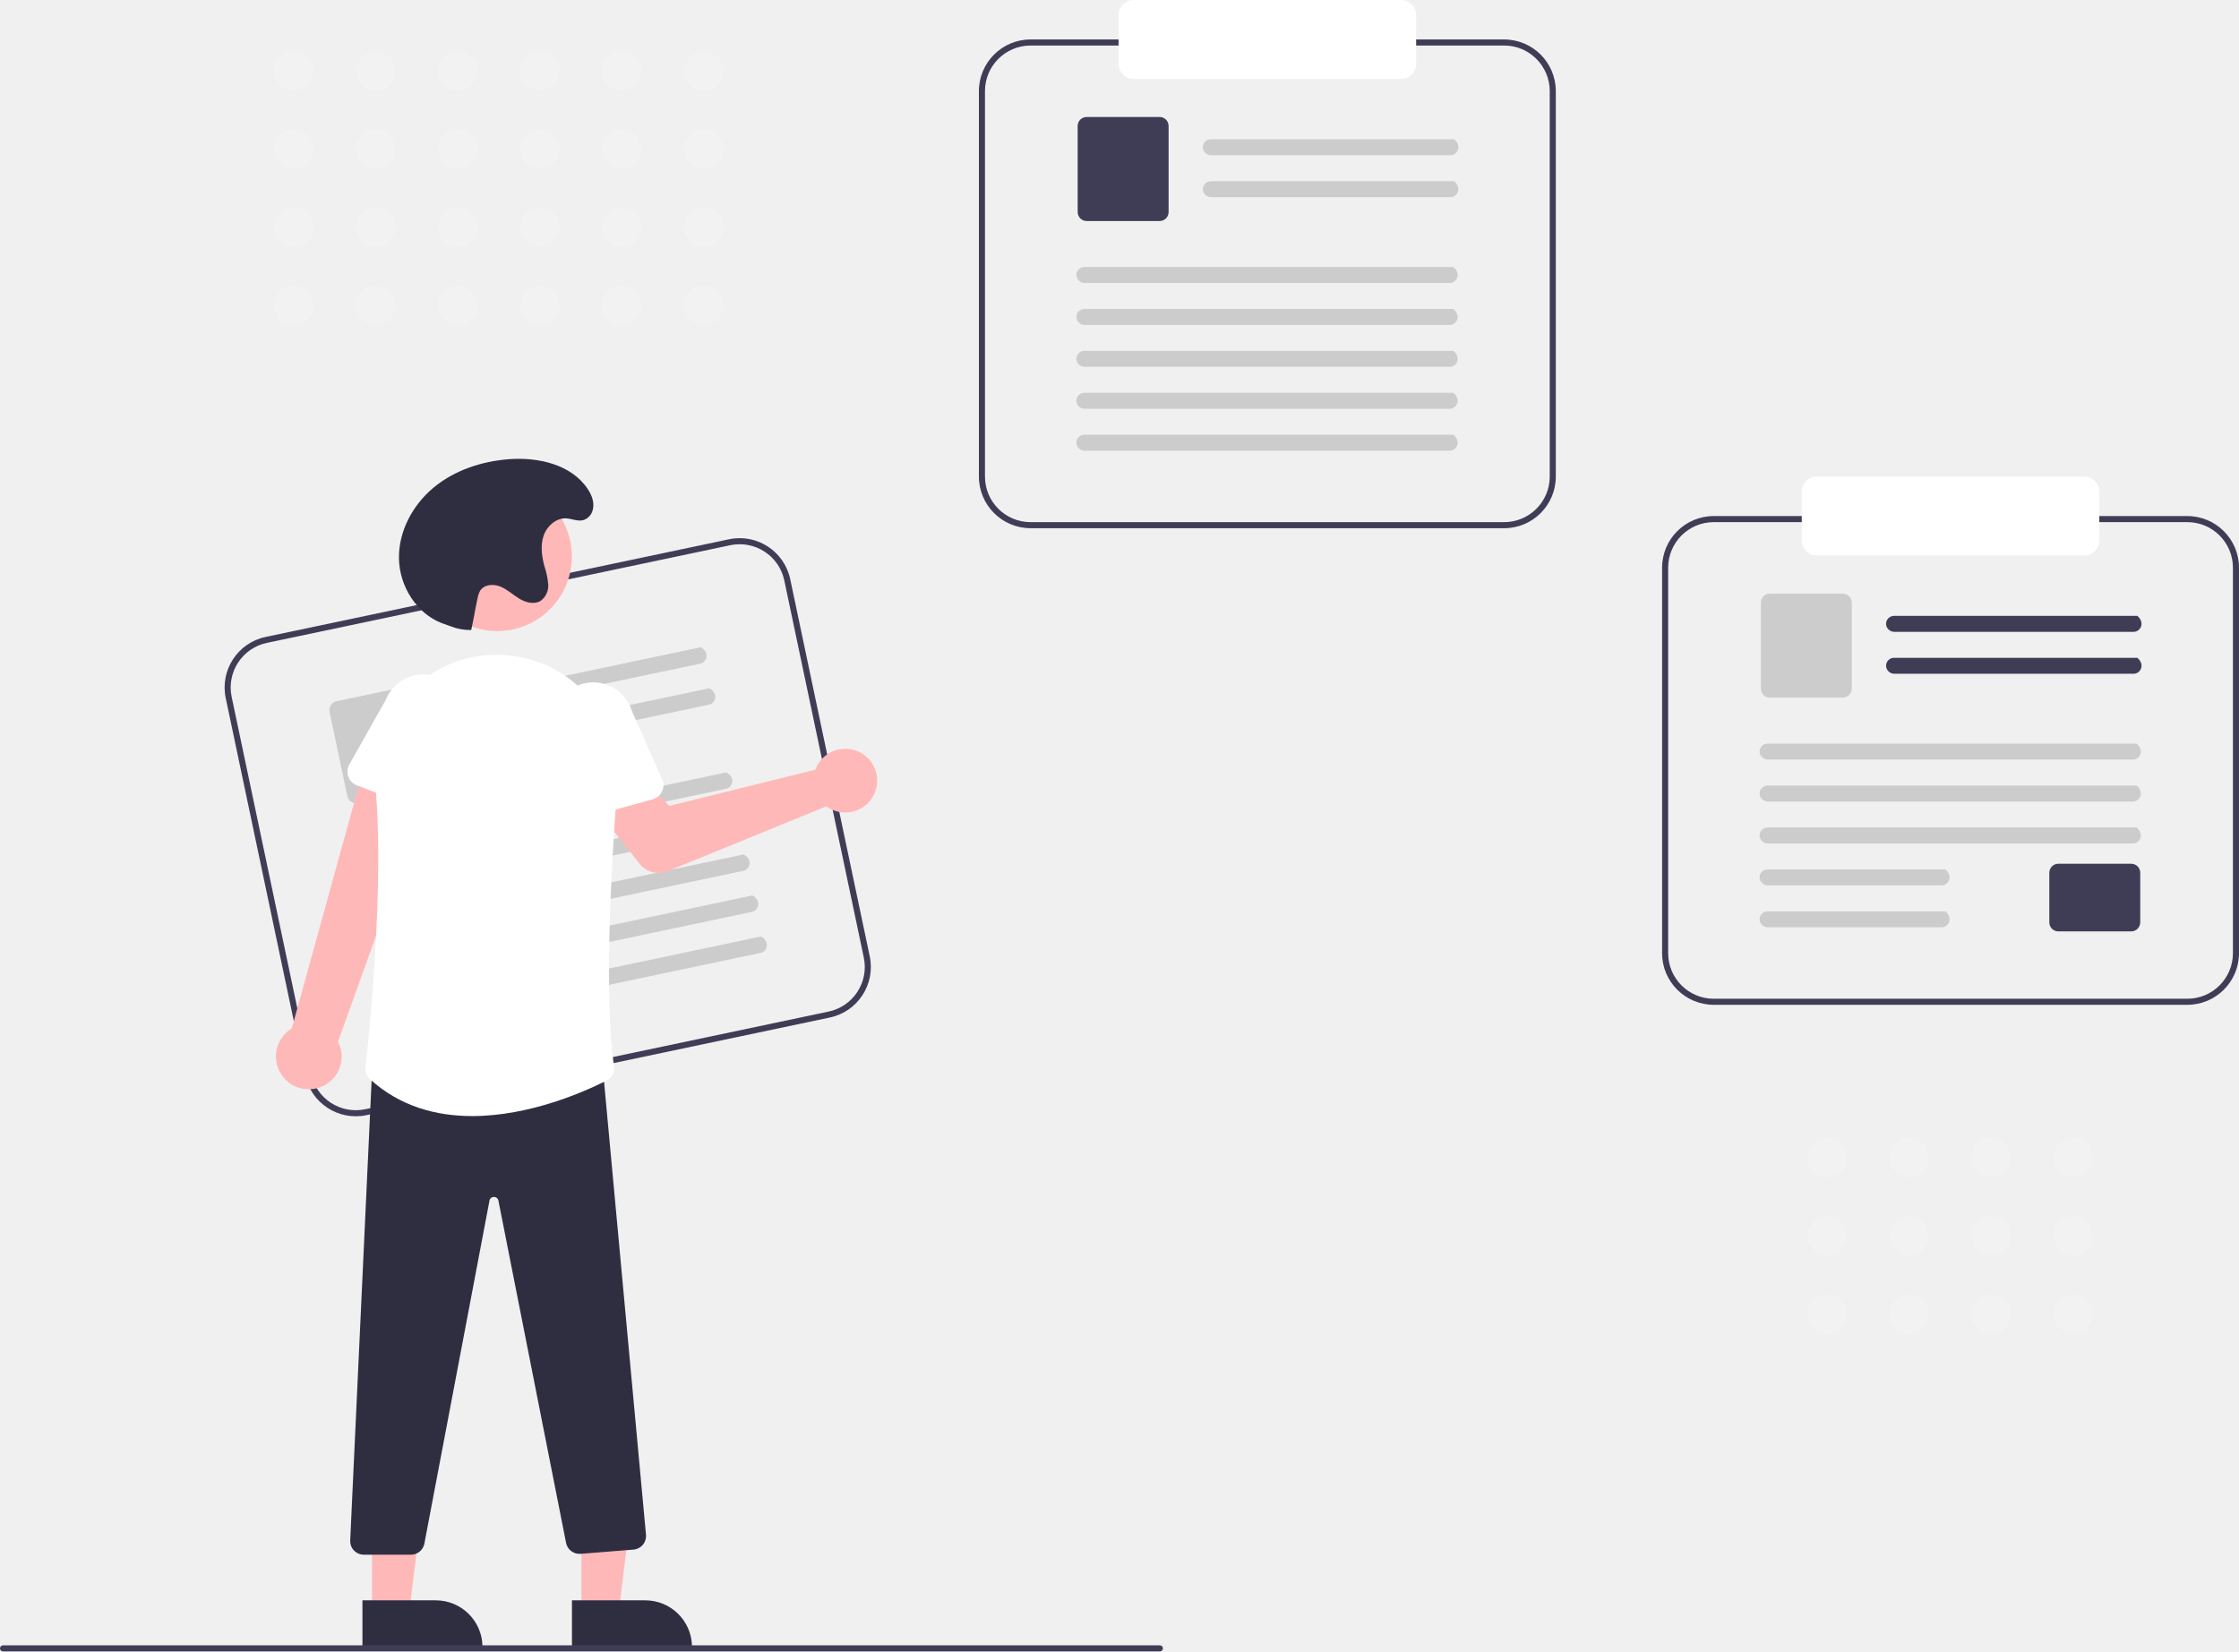
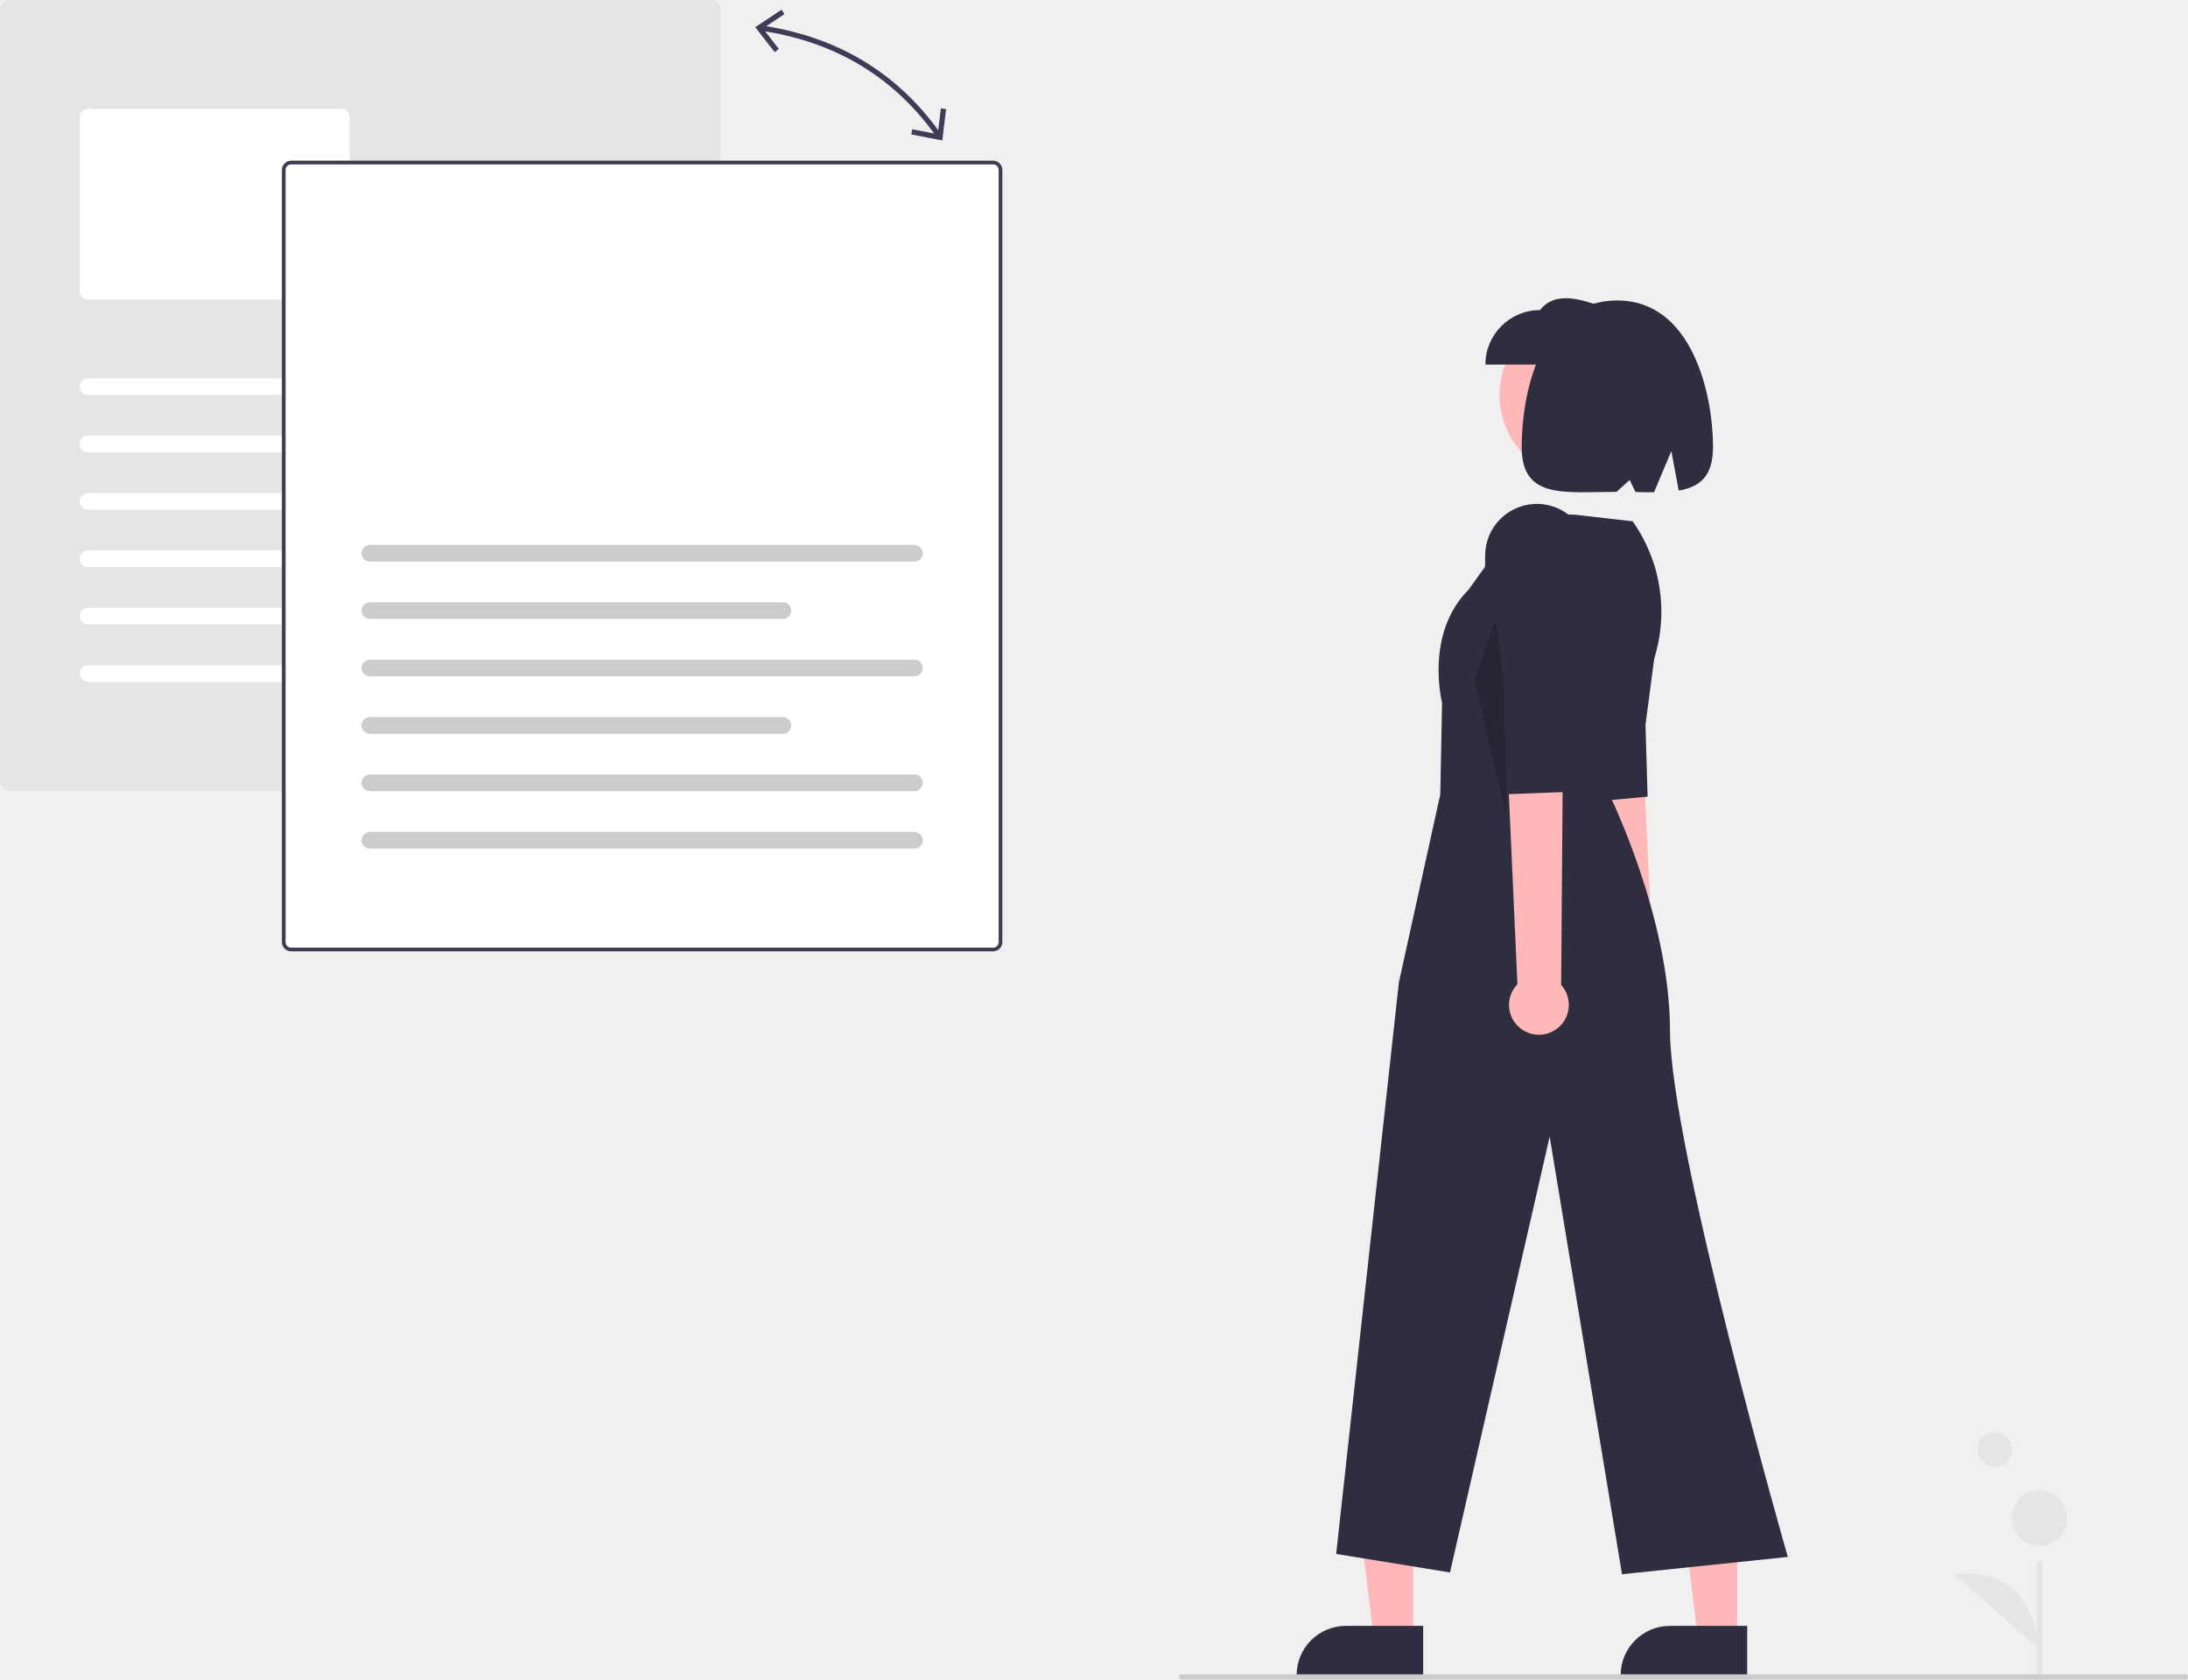
- <svg xmlns="http://www.w3.org/2000/svg" width="737.39" height="544" viewBox="0 0 737.39 544" role="img" artist="Katerina Limpitsouni" source="https://undraw.co/">
-   <path d="M504.621,513.182,351.975,545.357a17.019,17.019,0,0,1-20.141-13.128L305.641,407.959a17.019,17.019,0,0,1,13.128-20.141l152.646-32.175A17.019,17.019,0,0,1,491.555,368.772l26.194,124.269A17.019,17.019,0,0,1,504.621,513.182Zm-185.44-123.406a15.017,15.017,0,0,0-11.584,17.771L333.791,531.816a15.017,15.017,0,0,0,17.771,11.584l152.646-32.175a15.017,15.017,0,0,0,11.584-17.771L489.598,369.184a15.017,15.017,0,0,0-17.771-11.584Z" transform="translate(-231.3051 -178)" fill="#3f3d56" />
-   <path id="ea648e8d-1b31-4ae2-9566-f54bfd0d94c9-892" data-name="Path 411" d="M461.93,396.618,384.892,412.857a2.731,2.731,0,0,1-3.229-1.863,2.631,2.631,0,0,1,1.999-3.254L462.082,391.21c3.062,1.726,2.094,4.935-.152,5.409Z" transform="translate(-231.3051 -178)" fill="#ccc" />
-   <path id="b4f9d9e0-1a47-44a2-8a19-0d88a6e9c18f-893" data-name="Path 412" d="M464.779,410.131l-77.038,16.238a2.731,2.731,0,0,1-3.229-1.863,2.631,2.631,0,0,1,1.999-3.254L464.93,404.723c3.062,1.726,2.094,4.935-.152,5.409Z" transform="translate(-231.3051 -178)" fill="#ccc" />
-   <path id="e168965a-63e1-4676-8cbb-3e09d33a4a3f-894" data-name="Path 413" d="M372.708,437.574l-23.511,4.956a2.962,2.962,0,0,1-3.506-2.285l-5.848-27.745a2.962,2.962,0,0,1,2.285-3.506l23.511-4.956a2.963,2.963,0,0,1,3.506,2.285l5.848,27.745a2.962,2.962,0,0,1-2.285,3.506Z" transform="translate(-231.3051 -178)" fill="#ccc" />
-   <path id="af0ff97e-1a3a-4f6f-a511-2c807a938985-895" data-name="Path 414" d="M470.387,437.847,352.812,462.629a2.731,2.731,0,0,1-3.229-1.863,2.631,2.631,0,0,1,1.999-3.254l118.958-25.074c3.062,1.726,2.094,4.935-.152,5.409Z" transform="translate(-231.3051 -178)" fill="#ccc" />
-   <path id="e60f2d91-ad3b-421b-94cb-3aa0f5092f21-896" data-name="Path 415" d="M473.236,451.364,355.661,476.146a2.731,2.731,0,0,1-3.229-1.863,2.631,2.631,0,0,1,1.999-3.254l118.958-25.074c3.062,1.726,2.094,4.935-.152,5.409Z" transform="translate(-231.3051 -178)" fill="#ccc" />
-   <path id="a5554f8b-57e8-4c3b-815c-c76cc46b61b5-897" data-name="Path 416" d="M476.083,464.872,358.508,489.655a2.731,2.731,0,0,1-3.229-1.863,2.631,2.631,0,0,1,1.999-3.254l118.958-25.074c3.062,1.726,2.094,4.935-.152,5.409Z" transform="translate(-231.3051 -178)" fill="#ccc" />
-   <path id="eee68bf7-fbe9-4bfc-85ae-b0141fb14f45-898" data-name="Path 417" d="M478.932,478.388,361.357,503.171a2.731,2.731,0,0,1-3.229-1.863,2.631,2.631,0,0,1,1.999-3.254l118.958-25.074c3.062,1.726,2.094,4.935-.152,5.409Z" transform="translate(-231.3051 -178)" fill="#ccc" />
-   <path id="b9a7afa1-162f-46e2-88e2-f572ab59fc71-899" data-name="Path 418" d="M481.779,491.897,364.205,516.68a2.731,2.731,0,0,1-3.229-1.863,2.631,2.631,0,0,1,1.999-3.254l118.958-25.074c3.062,1.726,2.094,4.935-.152,5.409Z" transform="translate(-231.3051 -178)" fill="#ccc" />
-   <path d="M500.534,430.03a10.527,10.527,0,0,0-.683,1.51l-48.133,11.944-8.373-8.663-14.725,10.928,13.333,16.776a8,8,0,0,0,9.289,2.428l52.229-21.342a10.497,10.497,0,1,0-2.936-13.582Z" transform="translate(-231.3051 -178)" fill="#ffb8b8" />
-   <path d="M336.237,536.323a10.743,10.743,0,0,0,6.378-15.188l33.124-92.067-23.004-4.077-25.327,91.781a10.801,10.801,0,0,0,8.828,19.551Z" transform="translate(-231.3051 -178)" fill="#ffb8b8" />
-   <path d="M371.533,445.411l-22.713-8.717a4.817,4.817,0,0,1-2.47-6.863l11.915-21.126a13.377,13.377,0,0,1,24.95,9.66l-5.256,23.598a4.817,4.817,0,0,1-6.427,3.448Z" transform="translate(-231.3051 -178)" fill="#ffffff" />
-   <polygon points="191.493 531.175 203.752 531.175 209.585 483.887 191.491 483.888 191.493 531.175" fill="#ffb8b8" />
-   <path d="M419.671,705.173l24.144-.001h.001A15.386,15.386,0,0,1,459.202,720.558v.5l-39.531.001Z" transform="translate(-231.3051 -178)" fill="#2f2e41" />
-   <polygon points="122.493 531.175 134.752 531.175 140.585 483.887 122.491 483.888 122.493 531.175" fill="#ffb8b8" />
-   <path d="M350.671,705.173l24.144-.001h.001A15.386,15.386,0,0,1,390.202,720.558v.5l-39.531.001Z" transform="translate(-231.3051 -178)" fill="#2f2e41" />
-   <path d="M366.65,690.142H351.136a4.5,4.5,0,0,1-4.495-4.714l7.369-158.332.464-.013,74.919-1.953,14.66,158.423a4.5,4.5,0,0,1-4.121,4.911l-17.426,1.394a4.502,4.502,0,0,1-4.767-3.582L395.45,573.5a1.454,1.454,0,0,0-1.469-1.199h-.006a1.454,1.454,0,0,0-1.466,1.211l-21.443,113A4.51,4.51,0,0,1,366.65,690.142Z" transform="translate(-231.3051 -178)" fill="#2f2e41" />
-   <circle cx="163.765" cy="183.324" r="24.561" fill="#ffb8b8" />
-   <path d="M386.834,545.651c-11.706,0-23.73-3.077-33.698-12.175a4.552,4.552,0,0,1-1.469-3.85c1.067-9.586,6.242-59.081,3.328-92.144a40.02,40.02,0,0,1,12.956-33.305,39.598,39.598,0,0,1,33.962-9.834h0c.306.055.612.112.918.171,19.664,3.806,33.326,22.004,31.78,42.331-2.256,29.66-4.278,69.779-1.103,92.468a4.493,4.493,0,0,1-2.415,4.637C423.868,537.601,405.767,545.651,386.834,545.651Z" transform="translate(-231.3051 -178)" fill="#ffffff" />
-   <path d="M418.884,447.178a4.812,4.812,0,0,1-2.109-3.411l-2.992-23.99a13.377,13.377,0,0,1,25.754-7.248l9.856,22.161a4.817,4.817,0,0,1-3.11,6.598l-23.437,6.522A4.811,4.811,0,0,1,418.884,447.178Z" transform="translate(-231.3051 -178)" fill="#ffffff" />
-   <path d="M386.496,385.538a17.598,17.598,0,0,1-6.797-1.23c-.951-.367-1.939-.668-2.889-1.035-8.387-3.24-13.911-12.172-14.109-21.16s4.457-17.713,11.369-23.462,15.865-8.701,24.83-9.384c9.657-.735,20.53,1.714,25.926,9.756,1.436,2.141,2.441,4.738,1.59,7.322a4.686,4.686,0,0,1-1.32,2.028c-2.41,2.144-4.812.532-7.269.389-3.377-.196-6.409,2.537-7.499,5.739s-.61,6.727.27,9.992a24.962,24.962,0,0,1,1.258,6.076,6.108,6.108,0,0,1-2.531,5.379c-2.11,1.275-4.881.537-6.992-.736s-3.935-3.044-6.216-3.981-5.344-.729-6.671,1.348a7.379,7.379,0,0,0-.843,2.435c-1.19,5.421-.916,5.102-2.106,10.523Z" transform="translate(-231.3051 -178)" fill="#2f2e41" />
-   <path d="M726.695,352h-156a17.019,17.019,0,0,1-17-17V208a17.019,17.019,0,0,1,17-17h156a17.019,17.019,0,0,1,17,17V335A17.019,17.019,0,0,1,726.695,352Zm-156-159a15.017,15.017,0,0,0-15,15V335a15.017,15.017,0,0,0,15,15h156a15.017,15.017,0,0,0,15-15V208a15.017,15.017,0,0,0-15-15Z" transform="translate(-231.3051 -178)" fill="#3f3d56" />
-   <path id="eb40ba0f-f2ca-41e6-ba2e-bd824fb45cdc-900" data-name="Path 411" d="M708.963,229.138H630.232a2.731,2.731,0,0,1-2.776-2.489,2.631,2.631,0,0,1,2.627-2.772h80.143c2.64,2.32,1.031,5.261-1.264,5.261Z" transform="translate(-231.3051 -178)" fill="#ccc" />
-   <path id="ea390b26-798a-41d7-8695-eb41cfeb13d4-901" data-name="Path 412" d="M708.963,242.948H630.232a2.731,2.731,0,0,1-2.776-2.489,2.631,2.631,0,0,1,2.627-2.772h80.143c2.64,2.32,1.031,5.261-1.264,5.261Z" transform="translate(-231.3051 -178)" fill="#ccc" />
-   <path id="f9b4f79e-9356-48bc-89d8-91f80de67df3-902" data-name="Path 413" d="M613.212,250.811h-24.028a2.962,2.962,0,0,1-2.959-2.959V219.497a2.962,2.962,0,0,1,2.959-2.959h24.028a2.963,2.963,0,0,1,2.959,2.959v28.355a2.962,2.962,0,0,1-2.959,2.959Z" transform="translate(-231.3051 -178)" fill="#3f3d56" />
-   <path id="f3294a48-db04-45e1-afc8-dab6eb28e529-903" data-name="Path 414" d="M708.734,271.224H588.576a2.731,2.731,0,0,1-2.776-2.489,2.631,2.631,0,0,1,2.627-2.772H709.999c2.64,2.32,1.031,5.261-1.264,5.261Z" transform="translate(-231.3051 -178)" fill="#ccc" />
-   <path id="bb6dba8b-bb0a-4f92-a6ea-c6252f741607-904" data-name="Path 415" d="M708.734,285.038H588.576a2.731,2.731,0,0,1-2.776-2.489,2.631,2.631,0,0,1,2.627-2.772H709.999c2.64,2.32,1.031,5.261-1.264,5.261Z" transform="translate(-231.3051 -178)" fill="#ccc" />
-   <path id="b1d451cb-91ad-40cf-876e-6a74c98e5c4f-905" data-name="Path 416" d="M708.734,298.843H588.576a2.731,2.731,0,0,1-2.776-2.489,2.631,2.631,0,0,1,2.627-2.772H709.999c2.64,2.32,1.031,5.261-1.264,5.261Z" transform="translate(-231.3051 -178)" fill="#ccc" />
-   <path id="bcef27e7-bcca-4cc4-a6d4-200e9e04132c-906" data-name="Path 417" d="M708.734,312.656H588.576a2.731,2.731,0,0,1-2.776-2.489,2.631,2.631,0,0,1,2.627-2.772H709.999c2.64,2.32,1.031,5.261-1.264,5.261Z" transform="translate(-231.3051 -178)" fill="#ccc" />
-   <path id="ed29f808-f3a3-4ac8-bd45-563f73aa9d8b-907" data-name="Path 418" d="M708.734,326.462H588.576a2.731,2.731,0,0,1-2.776-2.489,2.631,2.631,0,0,1,2.627-2.772H709.999c2.64,2.32,1.031,5.261-1.264,5.261Z" transform="translate(-231.3051 -178)" fill="#ccc" />
-   <path d="M692.695,178a5.006,5.006,0,0,1,5,5v16a5.006,5.006,0,0,1-5,5h-88a5.006,5.006,0,0,1-5-5V183a5.006,5.006,0,0,1,5-5" transform="translate(-231.3051 -178)" fill="#ffffff" />
-   <path d="M951.695,509h-156a17.019,17.019,0,0,1-17-17V365a17.019,17.019,0,0,1,17-17h156a17.019,17.019,0,0,1,17,17V492A17.019,17.019,0,0,1,951.695,509Zm-156-159a15.017,15.017,0,0,0-15,15V492a15.017,15.017,0,0,0,15,15h156a15.017,15.017,0,0,0,15-15V365a15.017,15.017,0,0,0-15-15Z" transform="translate(-231.3051 -178)" fill="#3f3d56" />
-   <path id="ab56b95a-ad0a-4db6-b885-1de339e59248-908" data-name="Path 411" d="M933.963,386.138H855.232a2.731,2.731,0,0,1-2.776-2.489,2.631,2.631,0,0,1,2.627-2.772h80.143c2.64,2.32,1.031,5.261-1.264,5.261Z" transform="translate(-231.3051 -178)" fill="#3f3d56" />
-   <path id="a65ba0e0-92d5-467b-b937-6962ba88422c-909" data-name="Path 412" d="M933.963,399.948H855.232a2.731,2.731,0,0,1-2.776-2.489,2.631,2.631,0,0,1,2.627-2.772h80.143c2.64,2.32,1.031,5.261-1.264,5.261Z" transform="translate(-231.3051 -178)" fill="#3f3d56" />
-   <path id="fb801fe4-3edc-4e65-9957-dec023933e0a-910" data-name="Path 413" d="M838.212,407.811h-24.028a2.962,2.962,0,0,1-2.959-2.959V376.497a2.962,2.962,0,0,1,2.959-2.959h24.028a2.963,2.963,0,0,1,2.959,2.959v28.355a2.962,2.962,0,0,1-2.959,2.959Z" transform="translate(-231.3051 -178)" fill="#ccc" />
-   <path id="faab0864-6611-44c5-86ab-6dd51d336b1d-911" data-name="Path 413" d="M933.212,484.811h-24.028a2.962,2.962,0,0,1-2.959-2.959V465.497a2.962,2.962,0,0,1,2.959-2.959h24.028a2.963,2.963,0,0,1,2.959,2.959v16.355a2.962,2.962,0,0,1-2.959,2.959Z" transform="translate(-231.3051 -178)" fill="#3f3d56" />
-   <path id="ada3facf-2b93-40cb-83c6-b6d8dc380c35-912" data-name="Path 414" d="M933.734,428.224H813.576a2.731,2.731,0,0,1-2.776-2.489,2.631,2.631,0,0,1,2.627-2.772H934.999c2.64,2.32,1.031,5.261-1.264,5.261Z" transform="translate(-231.3051 -178)" fill="#ccc" />
-   <path id="a50891a7-c495-4965-ab40-a1f907e5cce2-913" data-name="Path 415" d="M933.734,442.038H813.576a2.731,2.731,0,0,1-2.776-2.489,2.631,2.631,0,0,1,2.627-2.772H934.999c2.64,2.32,1.031,5.261-1.264,5.261Z" transform="translate(-231.3051 -178)" fill="#ccc" />
-   <path id="f645be9d-0c31-4d92-bfb2-feede413f090-914" data-name="Path 416" d="M933.734,455.843H813.576a2.731,2.731,0,0,1-2.776-2.489,2.631,2.631,0,0,1,2.627-2.772H934.999c2.64,2.32,1.031,5.261-1.264,5.261Z" transform="translate(-231.3051 -178)" fill="#ccc" />
-   <path id="f96ba49d-c571-4857-91da-e214cd5ba82f-915" data-name="Path 417" d="M870.734,469.656H813.576a2.731,2.731,0,0,1-2.776-2.489,2.631,2.631,0,0,1,2.627-2.772h58.571c2.64,2.32,1.031,5.261-1.264,5.261Z" transform="translate(-231.3051 -178)" fill="#ccc" />
-   <path id="a7214c6f-9d52-425a-b9ef-635698aec079-916" data-name="Path 418" d="M870.734,483.462H813.576a2.731,2.731,0,0,1-2.776-2.489,2.631,2.631,0,0,1,2.627-2.772h58.571c2.64,2.32,1.031,5.261-1.264,5.261Z" transform="translate(-231.3051 -178)" fill="#ccc" />
-   <path d="M917.695,361h-88a5.006,5.006,0,0,1-5-5V340a5.006,5.006,0,0,1,5-5h88a5.006,5.006,0,0,1,5,5v16A5.006,5.006,0,0,1,917.695,361Z" transform="translate(-231.3051 -178)" fill="#ffffff" />
-   <path d="M613.305,722h-381a1,1,0,0,1,0-2h381a1,1,0,0,1,0,2Z" transform="translate(-231.3051 -178)" fill="#3f3d56" />
-   <circle cx="96.764" cy="23.324" r="6.467" fill="#f2f2f2" />
-   <circle cx="96.764" cy="49.098" r="6.467" fill="#f2f2f2" />
-   <circle cx="96.764" cy="74.871" r="6.467" fill="#f2f2f2" />
-   <circle cx="96.764" cy="100.644" r="6.467" fill="#f2f2f2" />
-   <circle cx="123.764" cy="23.324" r="6.467" fill="#f2f2f2" />
-   <circle cx="123.764" cy="49.098" r="6.467" fill="#f2f2f2" />
-   <circle cx="123.764" cy="74.871" r="6.467" fill="#f2f2f2" />
-   <circle cx="123.764" cy="100.644" r="6.467" fill="#f2f2f2" />
-   <circle cx="150.764" cy="23.324" r="6.467" fill="#f2f2f2" />
-   <circle cx="150.764" cy="49.098" r="6.467" fill="#f2f2f2" />
-   <circle cx="150.764" cy="74.871" r="6.467" fill="#f2f2f2" />
-   <circle cx="150.764" cy="100.644" r="6.467" fill="#f2f2f2" />
-   <circle cx="177.764" cy="23.324" r="6.467" fill="#f2f2f2" />
-   <circle cx="177.764" cy="49.098" r="6.467" fill="#f2f2f2" />
-   <circle cx="177.764" cy="74.871" r="6.467" fill="#f2f2f2" />
-   <circle cx="177.764" cy="100.644" r="6.467" fill="#f2f2f2" />
-   <circle cx="204.764" cy="23.324" r="6.467" fill="#f2f2f2" />
-   <circle cx="204.764" cy="49.098" r="6.467" fill="#f2f2f2" />
-   <circle cx="204.764" cy="74.871" r="6.467" fill="#f2f2f2" />
-   <circle cx="204.764" cy="100.644" r="6.467" fill="#f2f2f2" />
-   <circle cx="231.764" cy="23.324" r="6.467" fill="#f2f2f2" />
-   <circle cx="231.764" cy="49.098" r="6.467" fill="#f2f2f2" />
-   <circle cx="231.764" cy="74.871" r="6.467" fill="#f2f2f2" />
-   <circle cx="231.764" cy="100.644" r="6.467" fill="#f2f2f2" />
-   <circle cx="601.764" cy="381.324" r="6.467" fill="#f2f2f2" />
-   <circle cx="601.764" cy="407.098" r="6.467" fill="#f2f2f2" />
-   <circle cx="601.764" cy="432.871" r="6.467" fill="#f2f2f2" />
-   <circle cx="628.764" cy="381.324" r="6.467" fill="#f2f2f2" />
-   <circle cx="628.764" cy="407.098" r="6.467" fill="#f2f2f2" />
-   <circle cx="628.764" cy="432.871" r="6.467" fill="#f2f2f2" />
-   <circle cx="655.764" cy="381.324" r="6.467" fill="#f2f2f2" />
-   <circle cx="655.764" cy="407.098" r="6.467" fill="#f2f2f2" />
-   <circle cx="655.764" cy="432.871" r="6.467" fill="#f2f2f2" />
-   <circle cx="682.764" cy="381.324" r="6.467" fill="#f2f2f2" />
-   <circle cx="682.764" cy="407.098" r="6.467" fill="#f2f2f2" />
-   <circle cx="682.764" cy="432.871" r="6.467" fill="#f2f2f2" />
+ <svg xmlns="http://www.w3.org/2000/svg" width="830.545" height="637.718" viewBox="0 0 830.545 637.718" role="img" artist="Katerina Limpitsouni" source="https://undraw.co/">
+   <circle cx="757.168" cy="550.348" r="6.535" fill="#e5e5e5" />
+   <rect x="773.187" y="592.718" width="2" height="44" fill="#e5e5e5" />
+   <circle cx="774.187" cy="576.41" r="10.523" fill="#e5e5e5" />
+   <path d="M958.914,757.412s-1.503-32.332-32.32-28.574" transform="translate(-184.7273 -131.1407)" fill="#e5e5e5" />
+   <path d="M799.638,516.597a10.29,10.29,0,0,1-2.45-15.586l-13.371-134.18,22.327,1.482L812.329,500.439A10.345,10.345,0,0,1,799.638,516.597Z" transform="translate(-184.7273 -131.1407)" fill="#ffb8b8" />
+   <path d="M815.189,361.861l-5.854,44.49.813,27.267-24.557,2.248-4.922-22.678-2.711-60.039a17.917,17.917,0,0,1,15.829-18.605l0,0a17.917,17.917,0,0,1,19.831,15.447Z" transform="translate(-184.7273 -131.1407)" fill="#2f2e41" />
+   <path d="M454.704,431.349H188.243a3.519,3.519,0,0,1-3.515-3.515v-293.178a3.519,3.519,0,0,1,3.515-3.515H454.704a3.519,3.519,0,0,1,3.515,3.515v293.178A3.519,3.519,0,0,1,454.704,431.349Z" transform="translate(-184.7273 -131.1407)" fill="#e5e5e5" />
+   <path d="M314.211,244.861H218.123a3.167,3.167,0,0,1-3.164-3.164V175.61a3.167,3.167,0,0,1,3.164-3.164H314.211a3.167,3.167,0,0,1,3.164,3.164v66.088A3.167,3.167,0,0,1,314.211,244.861Z" transform="translate(-184.7273 -131.1407)" fill="#fff" />
+   <path d="M424.824,281.069h-206.701a3.164,3.164,0,0,1,0-6.328H424.824a3.164,3.164,0,0,1,0,6.328Z" transform="translate(-184.7273 -131.1407)" fill="#fff" />
+   <path d="M374.906,302.864H218.123a3.164,3.164,0,1,1,0-6.328H374.906a3.164,3.164,0,0,1,0,6.328Z" transform="translate(-184.7273 -131.1407)" fill="#fff" />
+   <path d="M424.121,200.92H332.722a3.164,3.164,0,0,1,0-6.328H424.121a3.164,3.164,0,0,1,0,6.328Z" transform="translate(-184.7273 -131.1407)" fill="#fff" />
+   <path d="M401.311,222.715H332.722a3.164,3.164,0,0,1,0-6.328H401.311a3.164,3.164,0,0,1,0,6.328Z" transform="translate(-184.7273 -131.1407)" fill="#fff" />
+   <path d="M424.824,324.659h-206.701a3.164,3.164,0,0,1,0-6.328H424.824a3.164,3.164,0,0,1,0,6.328Z" transform="translate(-184.7273 -131.1407)" fill="#fff" />
+   <path d="M374.906,346.454H218.123a3.164,3.164,0,0,1,0-6.328H374.906a3.164,3.164,0,0,1,0,6.328Z" transform="translate(-184.7273 -131.1407)" fill="#fff" />
+   <path d="M424.824,368.249h-206.701a3.164,3.164,0,0,1,0-6.328H424.824a3.164,3.164,0,0,1,0,6.328Z" transform="translate(-184.7273 -131.1407)" fill="#fff" />
+   <path d="M424.824,390.044h-206.701a3.164,3.164,0,1,1,0-6.328H424.824a3.164,3.164,0,0,1,0,6.328Z" transform="translate(-184.7273 -131.1407)" fill="#fff" />
+   <path d="M561.704,492.349H295.243a3.519,3.519,0,0,1-3.515-3.515v-293.178a3.519,3.519,0,0,1,3.515-3.515H561.704a3.519,3.519,0,0,1,3.515,3.515v293.178A3.519,3.519,0,0,1,561.704,492.349Z" transform="translate(-184.7273 -131.1407)" fill="#fff" />
+   <path d="M561.704,492.349H295.243a3.519,3.519,0,0,1-3.515-3.515v-293.178a3.519,3.519,0,0,1,3.515-3.515H561.704a3.519,3.519,0,0,1,3.515,3.515v293.178A3.519,3.519,0,0,1,561.704,492.349ZM295.243,193.547a2.111,2.111,0,0,0-2.109,2.109v293.178a2.112,2.112,0,0,0,2.109,2.109H561.704a2.111,2.111,0,0,0,2.109-2.109v-293.178a2.111,2.111,0,0,0-2.109-2.109Z" transform="translate(-184.7273 -131.1407)" fill="#3f3d56" />
+   <path d="M421.211,308.146H325.123a3.167,3.167,0,0,1-3.164-3.164V238.895a3.167,3.167,0,0,1,3.164-3.164H421.211a3.167,3.167,0,0,1,3.164,3.164v66.088A3.167,3.167,0,0,1,421.211,308.146Z" transform="translate(-184.7273 -131.1407)" fill="#ffffff" />
+   <path d="M531.824,344.354h-206.701a3.164,3.164,0,0,1,0-6.328H531.824a3.164,3.164,0,0,1,0,6.328Z" transform="translate(-184.7273 -131.1407)" fill="#ccc" />
+   <path d="M481.906,366.149H325.123a3.164,3.164,0,0,1,0-6.328H481.906a3.164,3.164,0,1,1,0,6.328Z" transform="translate(-184.7273 -131.1407)" fill="#ccc" />
+   <path d="M531.121,264.205H439.722a3.164,3.164,0,1,1,0-6.328H531.121a3.164,3.164,0,0,1,0,6.328Z" transform="translate(-184.7273 -131.1407)" fill="#ffffff" />
+   <path d="M508.311,286H439.722a3.164,3.164,0,0,1,0-6.328H508.311a3.164,3.164,0,0,1,0,6.328Z" transform="translate(-184.7273 -131.1407)" fill="#ffffff" />
+   <path d="M531.824,387.944h-206.701a3.164,3.164,0,1,1,0-6.328H531.824a3.164,3.164,0,0,1,0,6.328Z" transform="translate(-184.7273 -131.1407)" fill="#ccc" />
+   <path d="M481.906,409.739H325.123a3.164,3.164,0,0,1,0-6.328H481.906a3.164,3.164,0,0,1,0,6.328Z" transform="translate(-184.7273 -131.1407)" fill="#ccc" />
+   <path d="M531.824,431.534h-206.701a3.164,3.164,0,0,1,0-6.328H531.824a3.164,3.164,0,0,1,0,6.328Z" transform="translate(-184.7273 -131.1407)" fill="#ccc" />
+   <path d="M531.824,453.329h-206.701a3.164,3.164,0,0,1,0-6.328H531.824a3.164,3.164,0,0,1,0,6.328Z" transform="translate(-184.7273 -131.1407)" fill="#ccc" />
+   <path d="M541.861,172.307,540.87,180.574c-15.842-21.766-37.789-35.039-65.287-39.481l6.935-4.625-1.113-1.664-9.99,6.667,7.376,9.48,1.581-1.228L475.18,143.054c27.031,4.348,48.59,17.384,64.132,38.776l-8.306-1.618-.381,1.965,11.791,2.295,1.432-11.925Z" transform="translate(-184.7273 -131.1407)" fill="#3f3d56" />
+   <polygon points="536.419 622.176 521.523 622.175 514.437 564.719 536.422 564.72 536.419 622.176" fill="#ffb7b7" />
+   <path d="M724.946,767.756l-48.031-.002v-.608a18.696,18.696,0,0,1,18.695-18.695h.001l29.336.001Z" transform="translate(-184.7273 -131.1407)" fill="#2f2e41" />
+   <polygon points="659.419 622.176 644.523 622.175 637.437 564.719 659.422 564.72 659.419 622.176" fill="#ffb7b7" />
+   <path d="M847.946,767.756l-48.031-.002v-.608a18.696,18.696,0,0,1,18.695-18.695h.001l29.336.001Z" transform="translate(-184.7273 -131.1407)" fill="#2f2e41" />
+   <circle cx="786.221" cy="281.099" r="32.296" transform="translate(-228.4667 58.71243) rotate(-13.39968)" fill="#ffb8b8" />
+   <path d="M782.048,326.507l22.413,2.561,0,0a59.642,59.642,0,0,1,7.626,53.856l-16.912,48.923s23.476,47.063,23.476,90.759,44.709,199.668,44.709,199.668l-62.932,6.565L772.969,562.684,735.129,728.169l-43.198-7.032,23.793-216.969L731.445,432.754l.67-34.827s-6.685-26.132,10.046-42.864l20.427-28.464Z" transform="translate(-184.7273 -131.1407)" fill="#2f2e41" />
+   <path d="M762.483,522.019a11.274,11.274,0,0,1-1.754-17.198L754.076,357.225l24.339,2.948-1.088,144.922a11.335,11.335,0,0,1-14.845,16.924Z" transform="translate(-184.7273 -131.1407)" fill="#ffb8b8" />
+   <path d="M788.695,353.653l-9.049,48.326-.732,29.88-27,1-4.036-25.104.603-65.847a19.631,19.631,0,0,1,18.424-19.414h0a19.631,19.631,0,0,1,20.778,18.079Z" transform="translate(-184.7273 -131.1407)" fill="#2f2e41" />
+   <path d="M748.574,269.565h47.458V248.878c-10.417-4.138-20.61-7.658-26.771,0a20.687,20.687,0,0,0-20.687,20.687Z" transform="translate(-184.7273 -131.1407)" fill="#2f2e41" />
+   <path d="M798.659,245.227c28.371,0,36.313,35.562,36.313,55.625,0,11.189-5.06,15.19-13.011,16.544l-2.808-14.976-6.577,15.621c-2.234.011-4.58-.032-7.012-.077l-2.23-4.592-4.973,4.509c-19.916.03-36.013,2.933-36.013-17.029C762.347,280.79,769.312,245.227,798.659,245.227Z" transform="translate(-184.7273 -131.1407)" fill="#2f2e41" />
+   <polygon points="571.975 310.513 570.775 258.419 567.593 235.292 559.727 258.201 571.975 310.513" opacity="0.2" />
+   <path d="M1014.273,768.859h-381a1,1,0,0,1,0-2h381a1,1,0,1,1,0,2Z" transform="translate(-184.7273 -131.1407)" fill="#cbcbcb" />
</svg>
